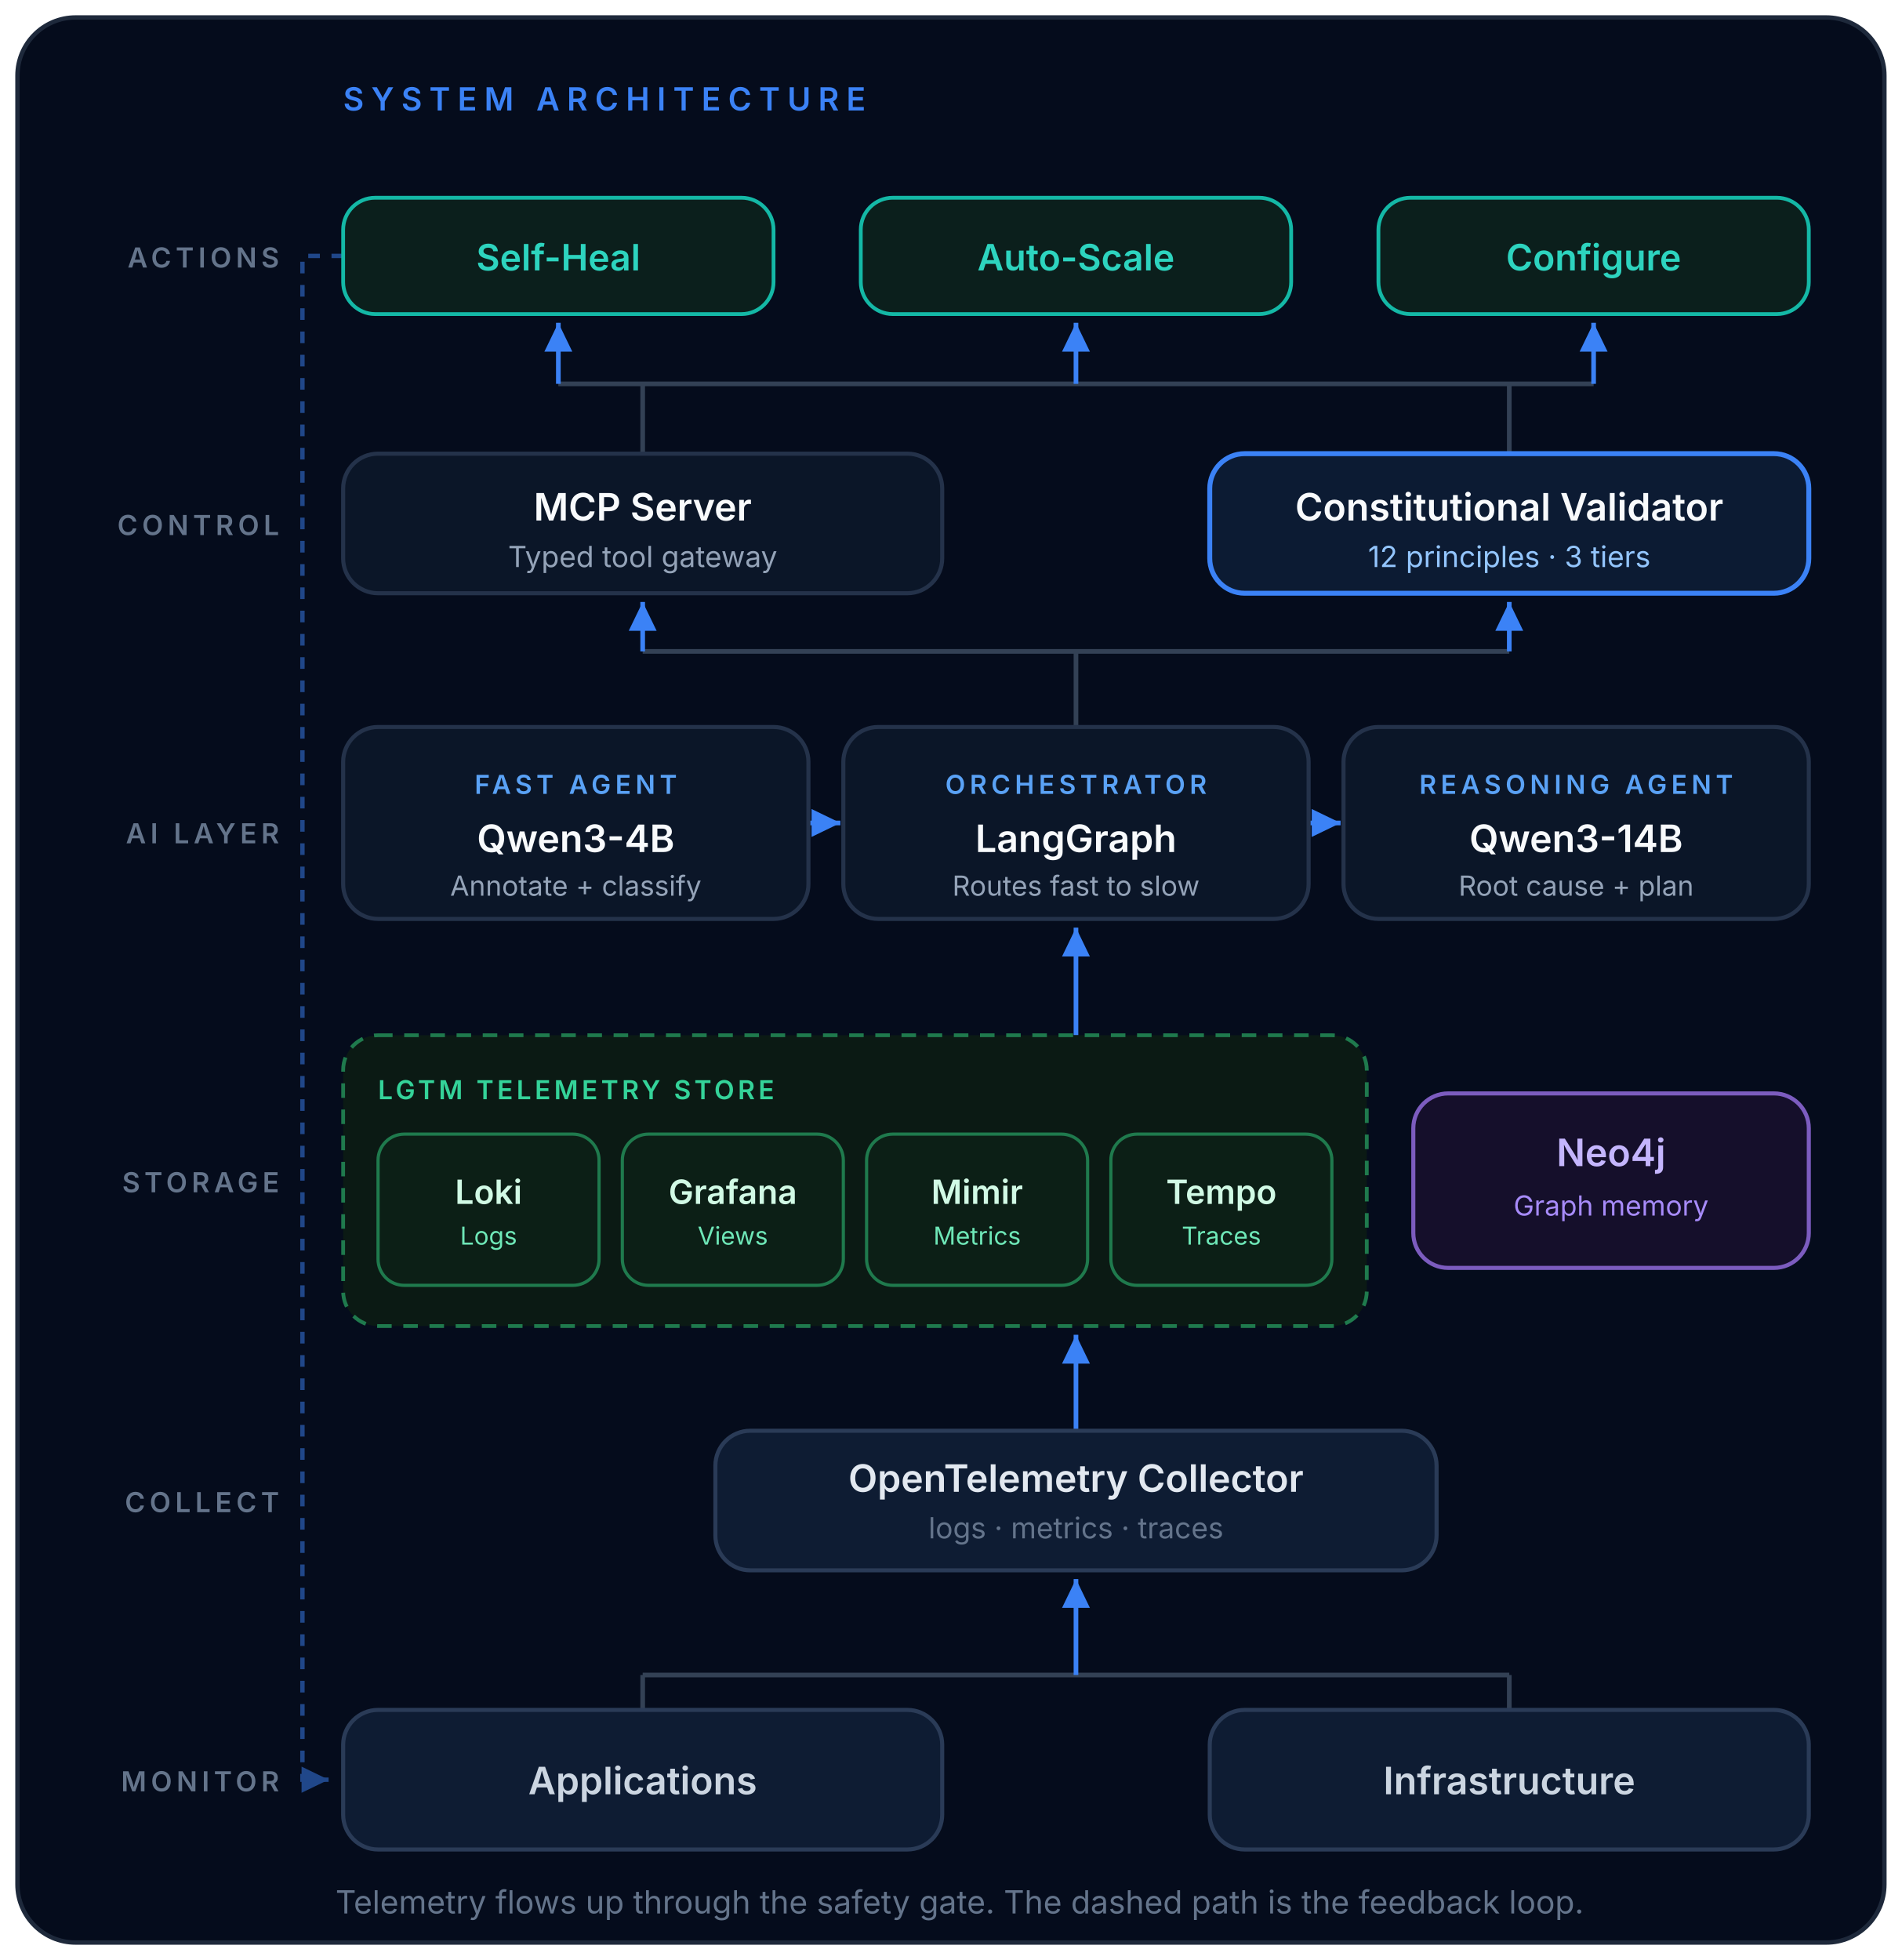
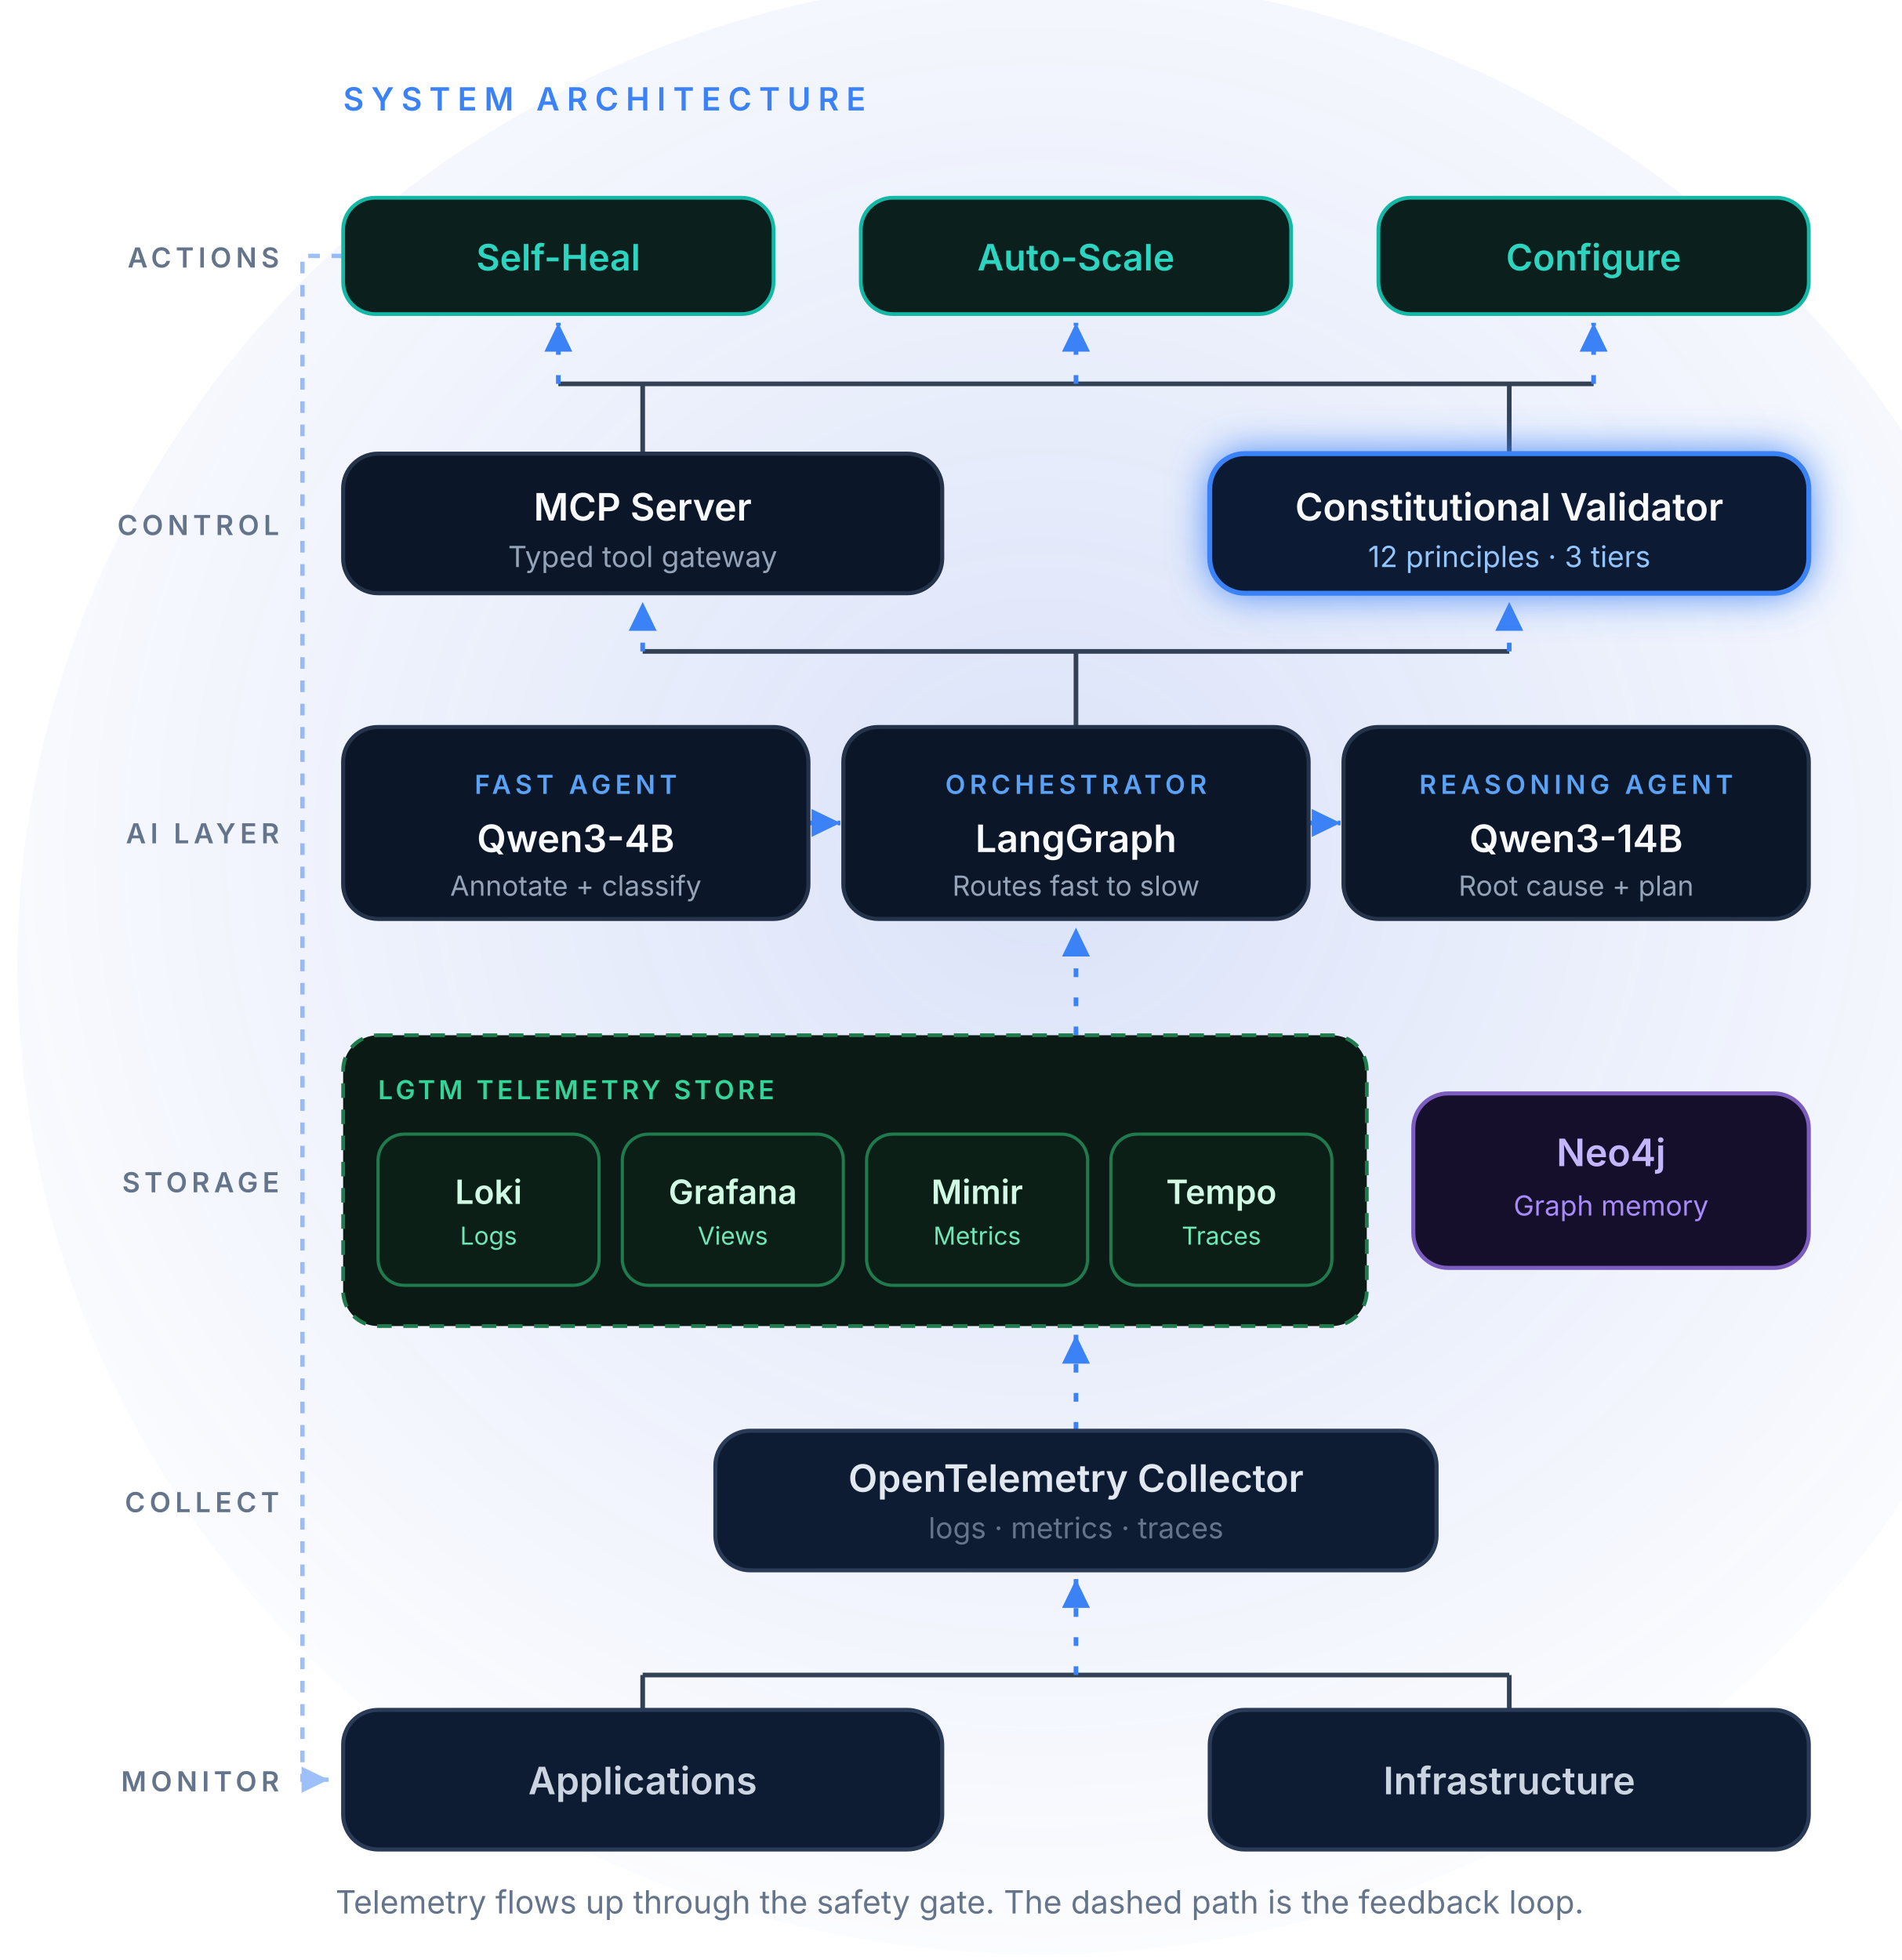
<svg xmlns="http://www.w3.org/2000/svg" viewBox="0 0 654 674" role="img" aria-labelledby="hero-title hero-desc" font-family="Inter, ui-sans-serif, system-ui, -apple-system, Segoe UI, Roboto, sans-serif">
  <defs>
    <marker id="ah" markerWidth="9" markerHeight="9" refX="6.2" refY="3" orient="auto">
      <path d="M0,0 L6.2,3 L0,6 Z" fill="#3b82f6" />
    </marker>
+     <filter id="soft" x="-60%" y="-60%" width="220%" height="220%">
+       <feGaussianBlur stdDeviation="7" />
+     </filter>
+     <radialGradient id="halo" cx="50%" cy="44%" r="62%">
+       <stop offset="0%" stop-color="#1d4ed8" stop-opacity="0.16" />
+       <stop offset="100%" stop-color="#1d4ed8" stop-opacity="0" />
+     </radialGradient>
+     <style>
+       .flow { stroke-dasharray: 3 7; animation: flow 1.9s linear infinite; }
+       @keyframes flow { to { stroke-dashoffset: -10; } }
+       .fb { animation: fb 2.8s linear infinite; }
+       @keyframes fb { to { stroke-dashoffset: -16; } }
+       .glow { animation: glow 3.6s ease-in-out infinite; }
+       @keyframes glow { 0%,100% { opacity: 0.24; } 50% { opacity: 0.07; } }
+       @media (prefers-reduced-motion: reduce) { .flow,.fb,.glow { animation: none; } }
+     </style>
  </defs>
-   <rect x="6" y="6" width="642" height="662" rx="20" fill="#050c1c" stroke="#1e293b" stroke-width="1.5" />
+   <ellipse cx="358" cy="332" rx="352" ry="340" fill="url(#halo)" />
  <text x="118" y="38" fill="#3b82f6" font-size="11" font-weight="600" letter-spacing="2.5">SYSTEM ARCHITECTURE</text>
  <g fill="#64748b" font-size="9.5" font-weight="600" letter-spacing="1.5" text-anchor="end">
    <text x="96" y="92">ACTIONS</text>
    <text x="96" y="184">CONTROL</text>
    <text x="96" y="290">AI LAYER</text>
    <text x="96" y="410">STORAGE</text>
    <text x="96" y="520">COLLECT</text>
    <text x="96" y="616">MONITOR</text>
  </g>
  <g fill="none" stroke="#3b82f6" stroke-width="1.6">
    <path d="M221,588 L221,576 M519,588 L519,576 M221,576 L519,576" stroke="#334155" />
-     <line x1="370" y1="576" x2="370" y2="543" marker-end="url(#ah)" />
-     <line x1="370" y1="492" x2="370" y2="459" marker-end="url(#ah)" />
-     <line x1="370" y1="356" x2="370" y2="319" marker-end="url(#ah)" />
+     <line class="flow" x1="370" y1="576" x2="370" y2="543" marker-end="url(#ah)" />
+     <line class="flow" x1="370" y1="492" x2="370" y2="459" marker-end="url(#ah)" />
+     <line class="flow" x1="370" y1="356" x2="370" y2="319" marker-end="url(#ah)" />
    <path d="M370,250 L370,224 M221,224 L519,224" stroke="#334155" />
-     <line x1="221" y1="224" x2="221" y2="207" marker-end="url(#ah)" />
-     <line x1="519" y1="224" x2="519" y2="207" marker-end="url(#ah)" />
+     <line class="flow" x1="221" y1="224" x2="221" y2="207" marker-end="url(#ah)" />
+     <line class="flow" x1="519" y1="224" x2="519" y2="207" marker-end="url(#ah)" />
    <path d="M221,156 L221,132 M519,156 L519,132 M192,132 L548,132" stroke="#334155" />
-     <line x1="192" y1="132" x2="192" y2="111" marker-end="url(#ah)" />
-     <line x1="370" y1="132" x2="370" y2="111" marker-end="url(#ah)" />
-     <line x1="548" y1="132" x2="548" y2="111" marker-end="url(#ah)" />
-     <line x1="278" y1="283" x2="289" y2="283" marker-end="url(#ah)" />
-     <line x1="450" y1="283" x2="461" y2="283" marker-end="url(#ah)" />
+     <line class="flow" x1="192" y1="132" x2="192" y2="111" marker-end="url(#ah)" />
+     <line class="flow" x1="370" y1="132" x2="370" y2="111" marker-end="url(#ah)" />
+     <line class="flow" x1="548" y1="132" x2="548" y2="111" marker-end="url(#ah)" />
+     <line class="flow" x1="278" y1="283" x2="289" y2="283" marker-end="url(#ah)" />
+     <line class="flow" x1="450" y1="283" x2="461" y2="283" marker-end="url(#ah)" />
  </g>
-   <path d="M118,88 L104,88 L104,612 L113,612" fill="none" stroke="#3b82f6" stroke-width="1.5" stroke-dasharray="4 4" opacity="0.5" marker-end="url(#ah)" />
+   <path class="fb" d="M118,88 L104,88 L104,612 L113,612" fill="none" stroke="#3b82f6" stroke-width="1.5" stroke-dasharray="4 4" opacity="0.5" marker-end="url(#ah)" />
  <g>
    <rect x="118" y="68" width="148" height="40" rx="11" fill="#0b1f1c" stroke="#14b8a6" stroke-width="1.3" />
    <text x="192" y="93" text-anchor="middle" fill="#2dd4bf" font-size="12.5" font-weight="600">Self-Heal</text>
    <rect x="296" y="68" width="148" height="40" rx="11" fill="#0b1f1c" stroke="#14b8a6" stroke-width="1.3" />
    <text x="370" y="93" text-anchor="middle" fill="#2dd4bf" font-size="12.5" font-weight="600">Auto-Scale</text>
    <rect x="474" y="68" width="148" height="40" rx="11" fill="#0b1f1c" stroke="#14b8a6" stroke-width="1.3" />
    <text x="548" y="93" text-anchor="middle" fill="#2dd4bf" font-size="12.5" font-weight="600">Configure</text>
  </g>
  <g>
    <rect x="118" y="156" width="206" height="48" rx="12" fill="#0b1628" stroke="#24324a" stroke-width="1.4" />
    <text x="221" y="179" text-anchor="middle" fill="#f8fafc" font-size="13" font-weight="600">MCP Server</text>
    <text x="221" y="195" text-anchor="middle" fill="#94a3b8" font-size="10">Typed tool gateway</text>
+     <rect class="glow" x="416" y="156" width="206" height="48" rx="12" fill="#3b82f6" filter="url(#soft)" />
    <rect x="416" y="156" width="206" height="48" rx="12" fill="#0c1b33" stroke="#3b82f6" stroke-width="1.7" />
    <text x="519" y="179" text-anchor="middle" fill="#f8fafc" font-size="13" font-weight="600">Constitutional Validator</text>
    <text x="519" y="195" text-anchor="middle" fill="#93c5fd" font-size="10">12 principles · 3 tiers</text>
  </g>
  <g>
    <rect x="118" y="250" width="160" height="66" rx="12" fill="#0b1628" stroke="#24324a" stroke-width="1.4" />
    <text x="198" y="273" text-anchor="middle" fill="#5aa2f6" font-size="9" font-weight="600" letter-spacing="1.5">FAST AGENT</text>
    <text x="198" y="293" text-anchor="middle" fill="#f8fafc" font-size="13" font-weight="600">Qwen3-4B</text>
    <text x="198" y="308" text-anchor="middle" fill="#94a3b8" font-size="9.5">Annotate + classify</text>
    <rect x="290" y="250" width="160" height="66" rx="12" fill="#0b1628" stroke="#24324a" stroke-width="1.4" />
    <text x="370" y="273" text-anchor="middle" fill="#5aa2f6" font-size="9" font-weight="600" letter-spacing="1.5">ORCHESTRATOR</text>
    <text x="370" y="293" text-anchor="middle" fill="#f8fafc" font-size="13" font-weight="600">LangGraph</text>
    <text x="370" y="308" text-anchor="middle" fill="#94a3b8" font-size="9.5">Routes fast to slow</text>
    <rect x="462" y="250" width="160" height="66" rx="12" fill="#0b1628" stroke="#24324a" stroke-width="1.4" />
    <text x="542" y="273" text-anchor="middle" fill="#5aa2f6" font-size="9" font-weight="600" letter-spacing="1.5">REASONING AGENT</text>
    <text x="542" y="293" text-anchor="middle" fill="#f8fafc" font-size="13" font-weight="600">Qwen3-14B</text>
    <text x="542" y="308" text-anchor="middle" fill="#94a3b8" font-size="9.5">Root cause + plan</text>
  </g>
  <g>
    <rect x="118" y="356" width="352" height="100" rx="12" fill="#0b1a14" stroke="#1f7a4d" stroke-width="1.3" stroke-dasharray="5 4" />
    <text x="130" y="378" fill="#34d399" font-size="9" font-weight="600" letter-spacing="1.2">LGTM TELEMETRY STORE</text>
    <g font-family="Inter, sans-serif">
      <rect x="130" y="390" width="76" height="52" rx="9" fill="#0c1f16" stroke="#1f7a4d" stroke-width="1.1" />
      <text x="168" y="414" text-anchor="middle" fill="#d1fae5" font-size="11.5" font-weight="600">Loki</text>
      <text x="168" y="428" text-anchor="middle" fill="#6ee7b7" font-size="8.5">Logs</text>
      <rect x="214" y="390" width="76" height="52" rx="9" fill="#0c1f16" stroke="#1f7a4d" stroke-width="1.1" />
      <text x="252" y="414" text-anchor="middle" fill="#d1fae5" font-size="11.5" font-weight="600">Grafana</text>
      <text x="252" y="428" text-anchor="middle" fill="#6ee7b7" font-size="8.5">Views</text>
      <rect x="298" y="390" width="76" height="52" rx="9" fill="#0c1f16" stroke="#1f7a4d" stroke-width="1.1" />
      <text x="336" y="414" text-anchor="middle" fill="#d1fae5" font-size="11.5" font-weight="600">Mimir</text>
      <text x="336" y="428" text-anchor="middle" fill="#6ee7b7" font-size="8.5">Metrics</text>
      <rect x="382" y="390" width="76" height="52" rx="9" fill="#0c1f16" stroke="#1f7a4d" stroke-width="1.1" />
      <text x="420" y="414" text-anchor="middle" fill="#d1fae5" font-size="11.5" font-weight="600">Tempo</text>
      <text x="420" y="428" text-anchor="middle" fill="#6ee7b7" font-size="8.5">Traces</text>
    </g>
    <rect x="486" y="376" width="136" height="60" rx="12" fill="#150f2b" stroke="#7c5cbf" stroke-width="1.4" />
    <text x="554" y="401" text-anchor="middle" fill="#c4b5fd" font-size="13" font-weight="600">Neo4j</text>
    <text x="554" y="418" text-anchor="middle" fill="#a78bfa" font-size="9.5">Graph memory</text>
  </g>
  <rect x="246" y="492" width="248" height="48" rx="12" fill="#0e1c33" stroke="#2a3b57" stroke-width="1.4" />
  <text x="370" y="513" text-anchor="middle" fill="#e2e8f0" font-size="13" font-weight="600">OpenTelemetry Collector</text>
  <text x="370" y="529" text-anchor="middle" fill="#64748b" font-size="10">logs · metrics · traces</text>
  <rect x="118" y="588" width="206" height="48" rx="12" fill="#0e1c33" stroke="#2a3b57" stroke-width="1.4" />
  <text x="221" y="617" text-anchor="middle" fill="#cbd5e1" font-size="13" font-weight="600">Applications</text>
  <rect x="416" y="588" width="206" height="48" rx="12" fill="#0e1c33" stroke="#2a3b57" stroke-width="1.4" />
  <text x="519" y="617" text-anchor="middle" fill="#cbd5e1" font-size="13" font-weight="600">Infrastructure</text>
  <text x="330" y="658" text-anchor="middle" fill="#64748b" font-size="11">Telemetry flows up through the safety gate. The dashed path is the feedback loop.</text>
</svg>
